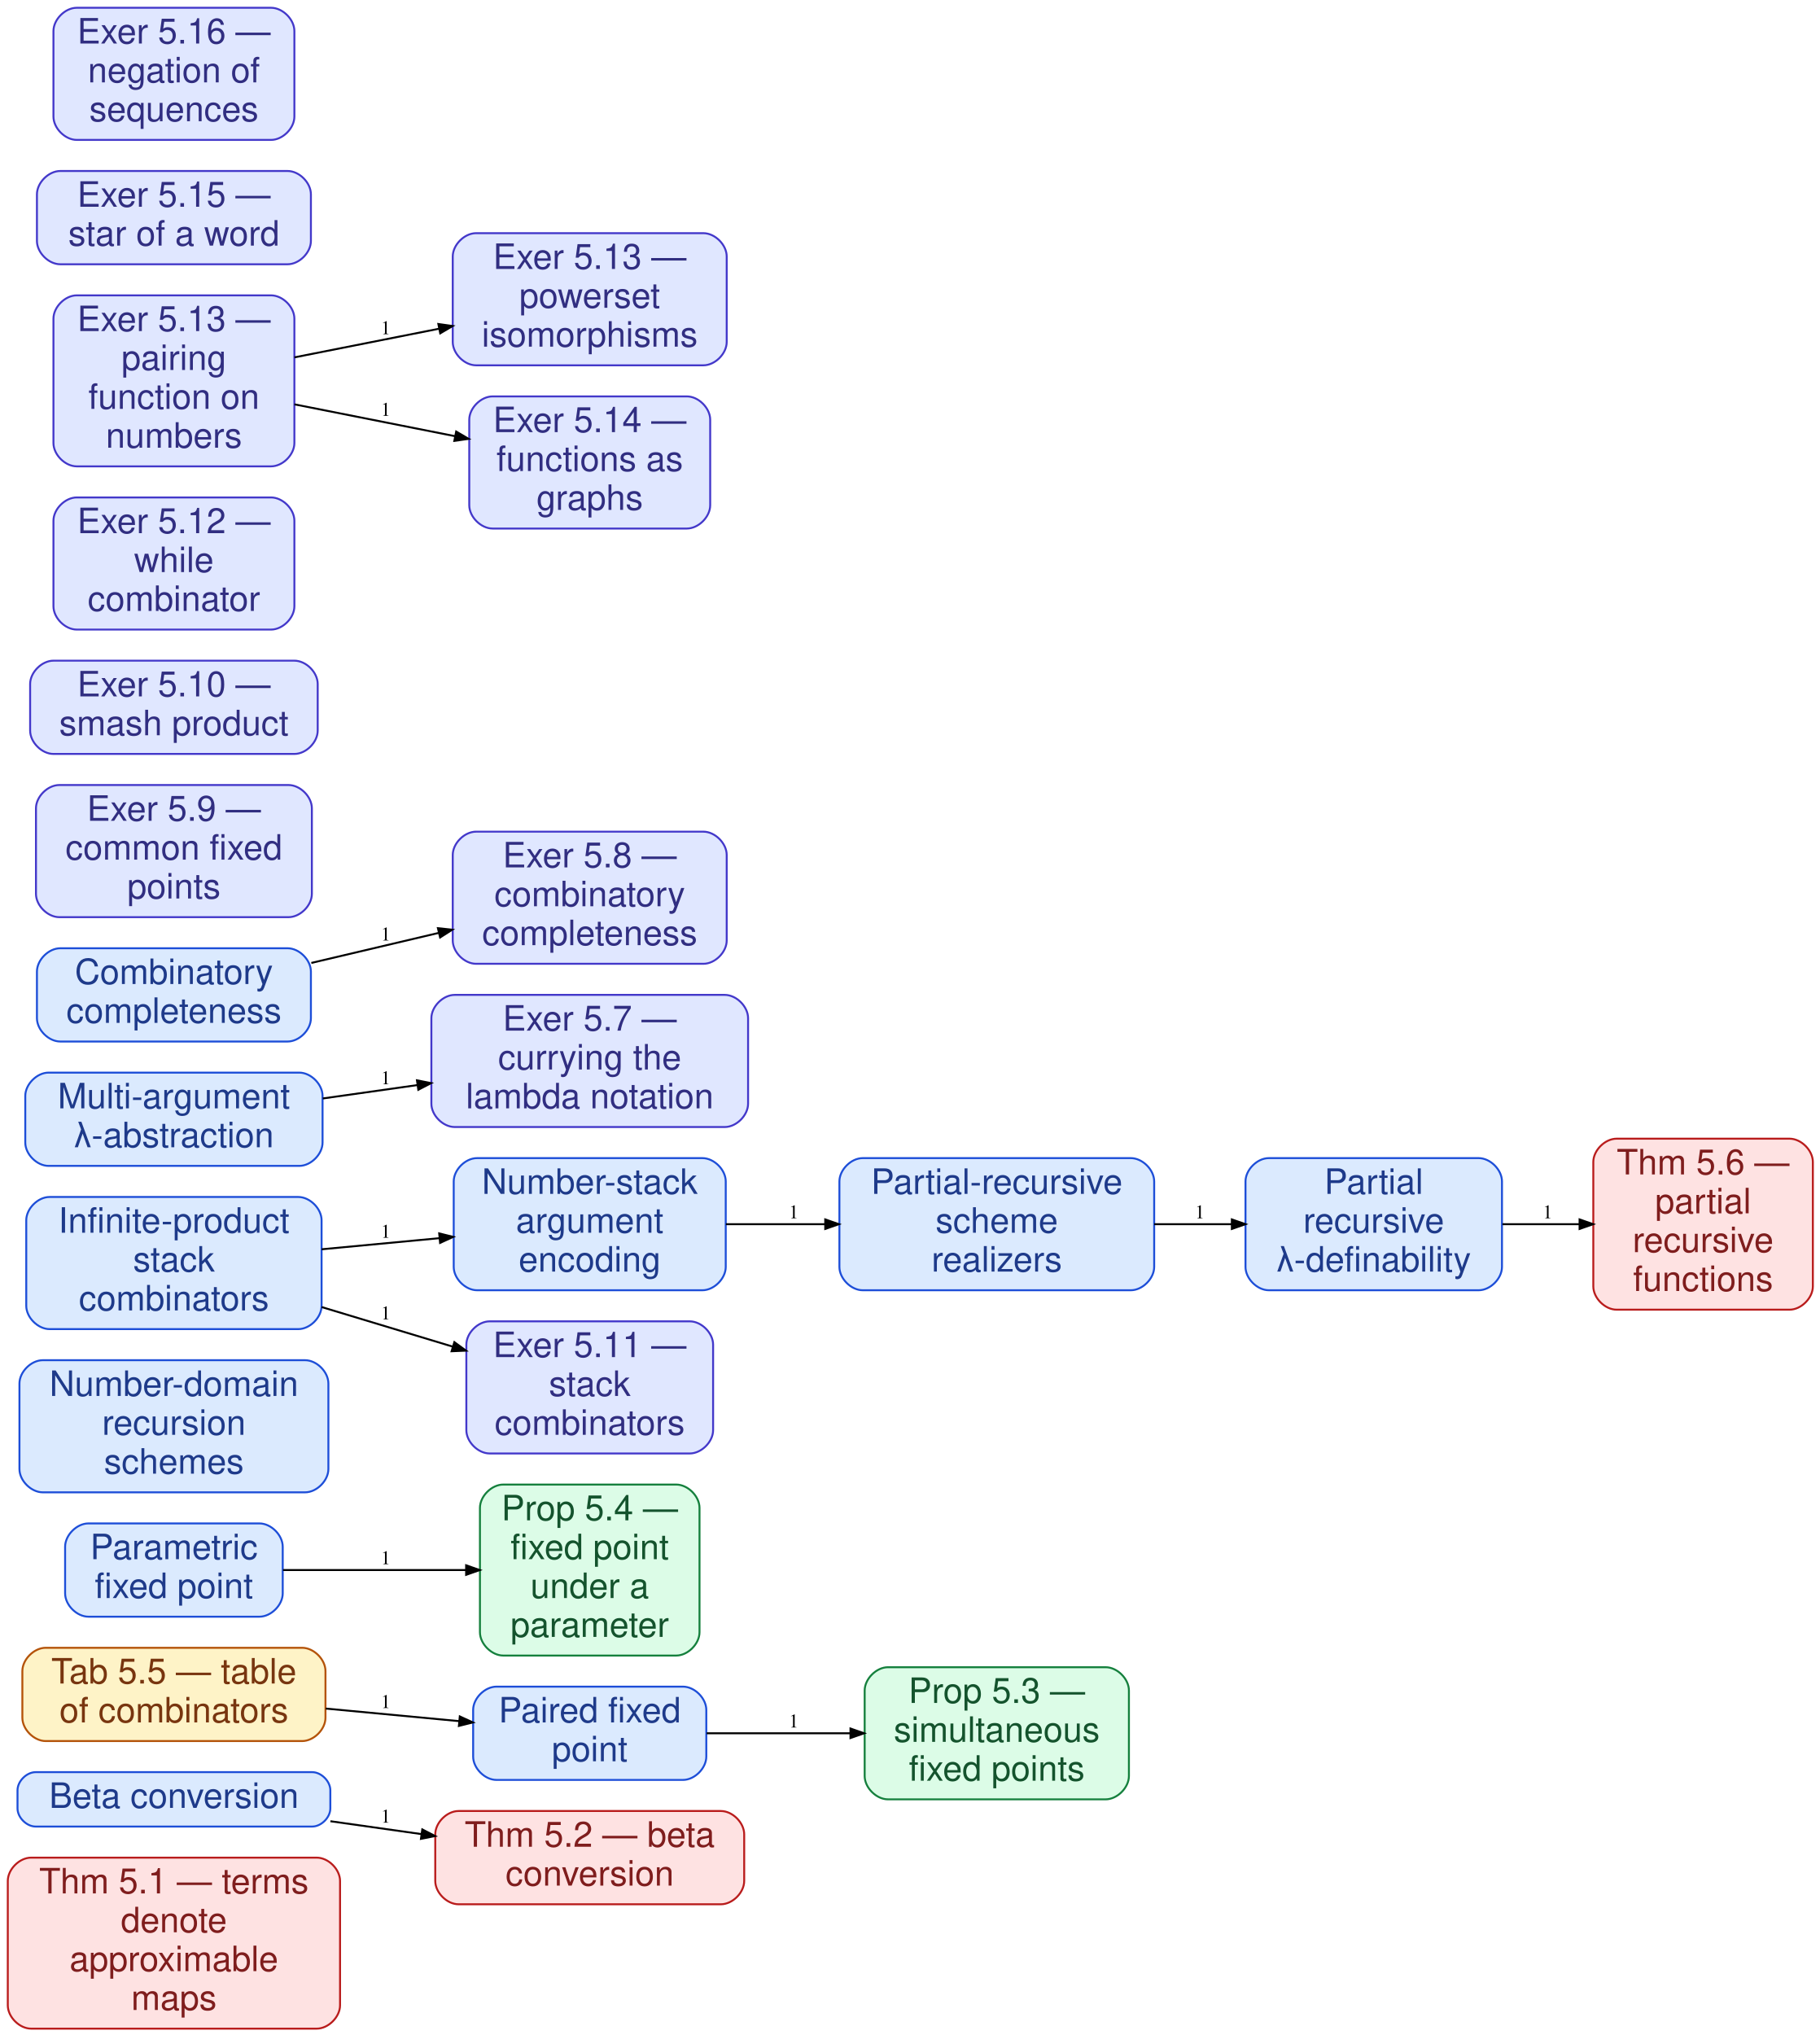
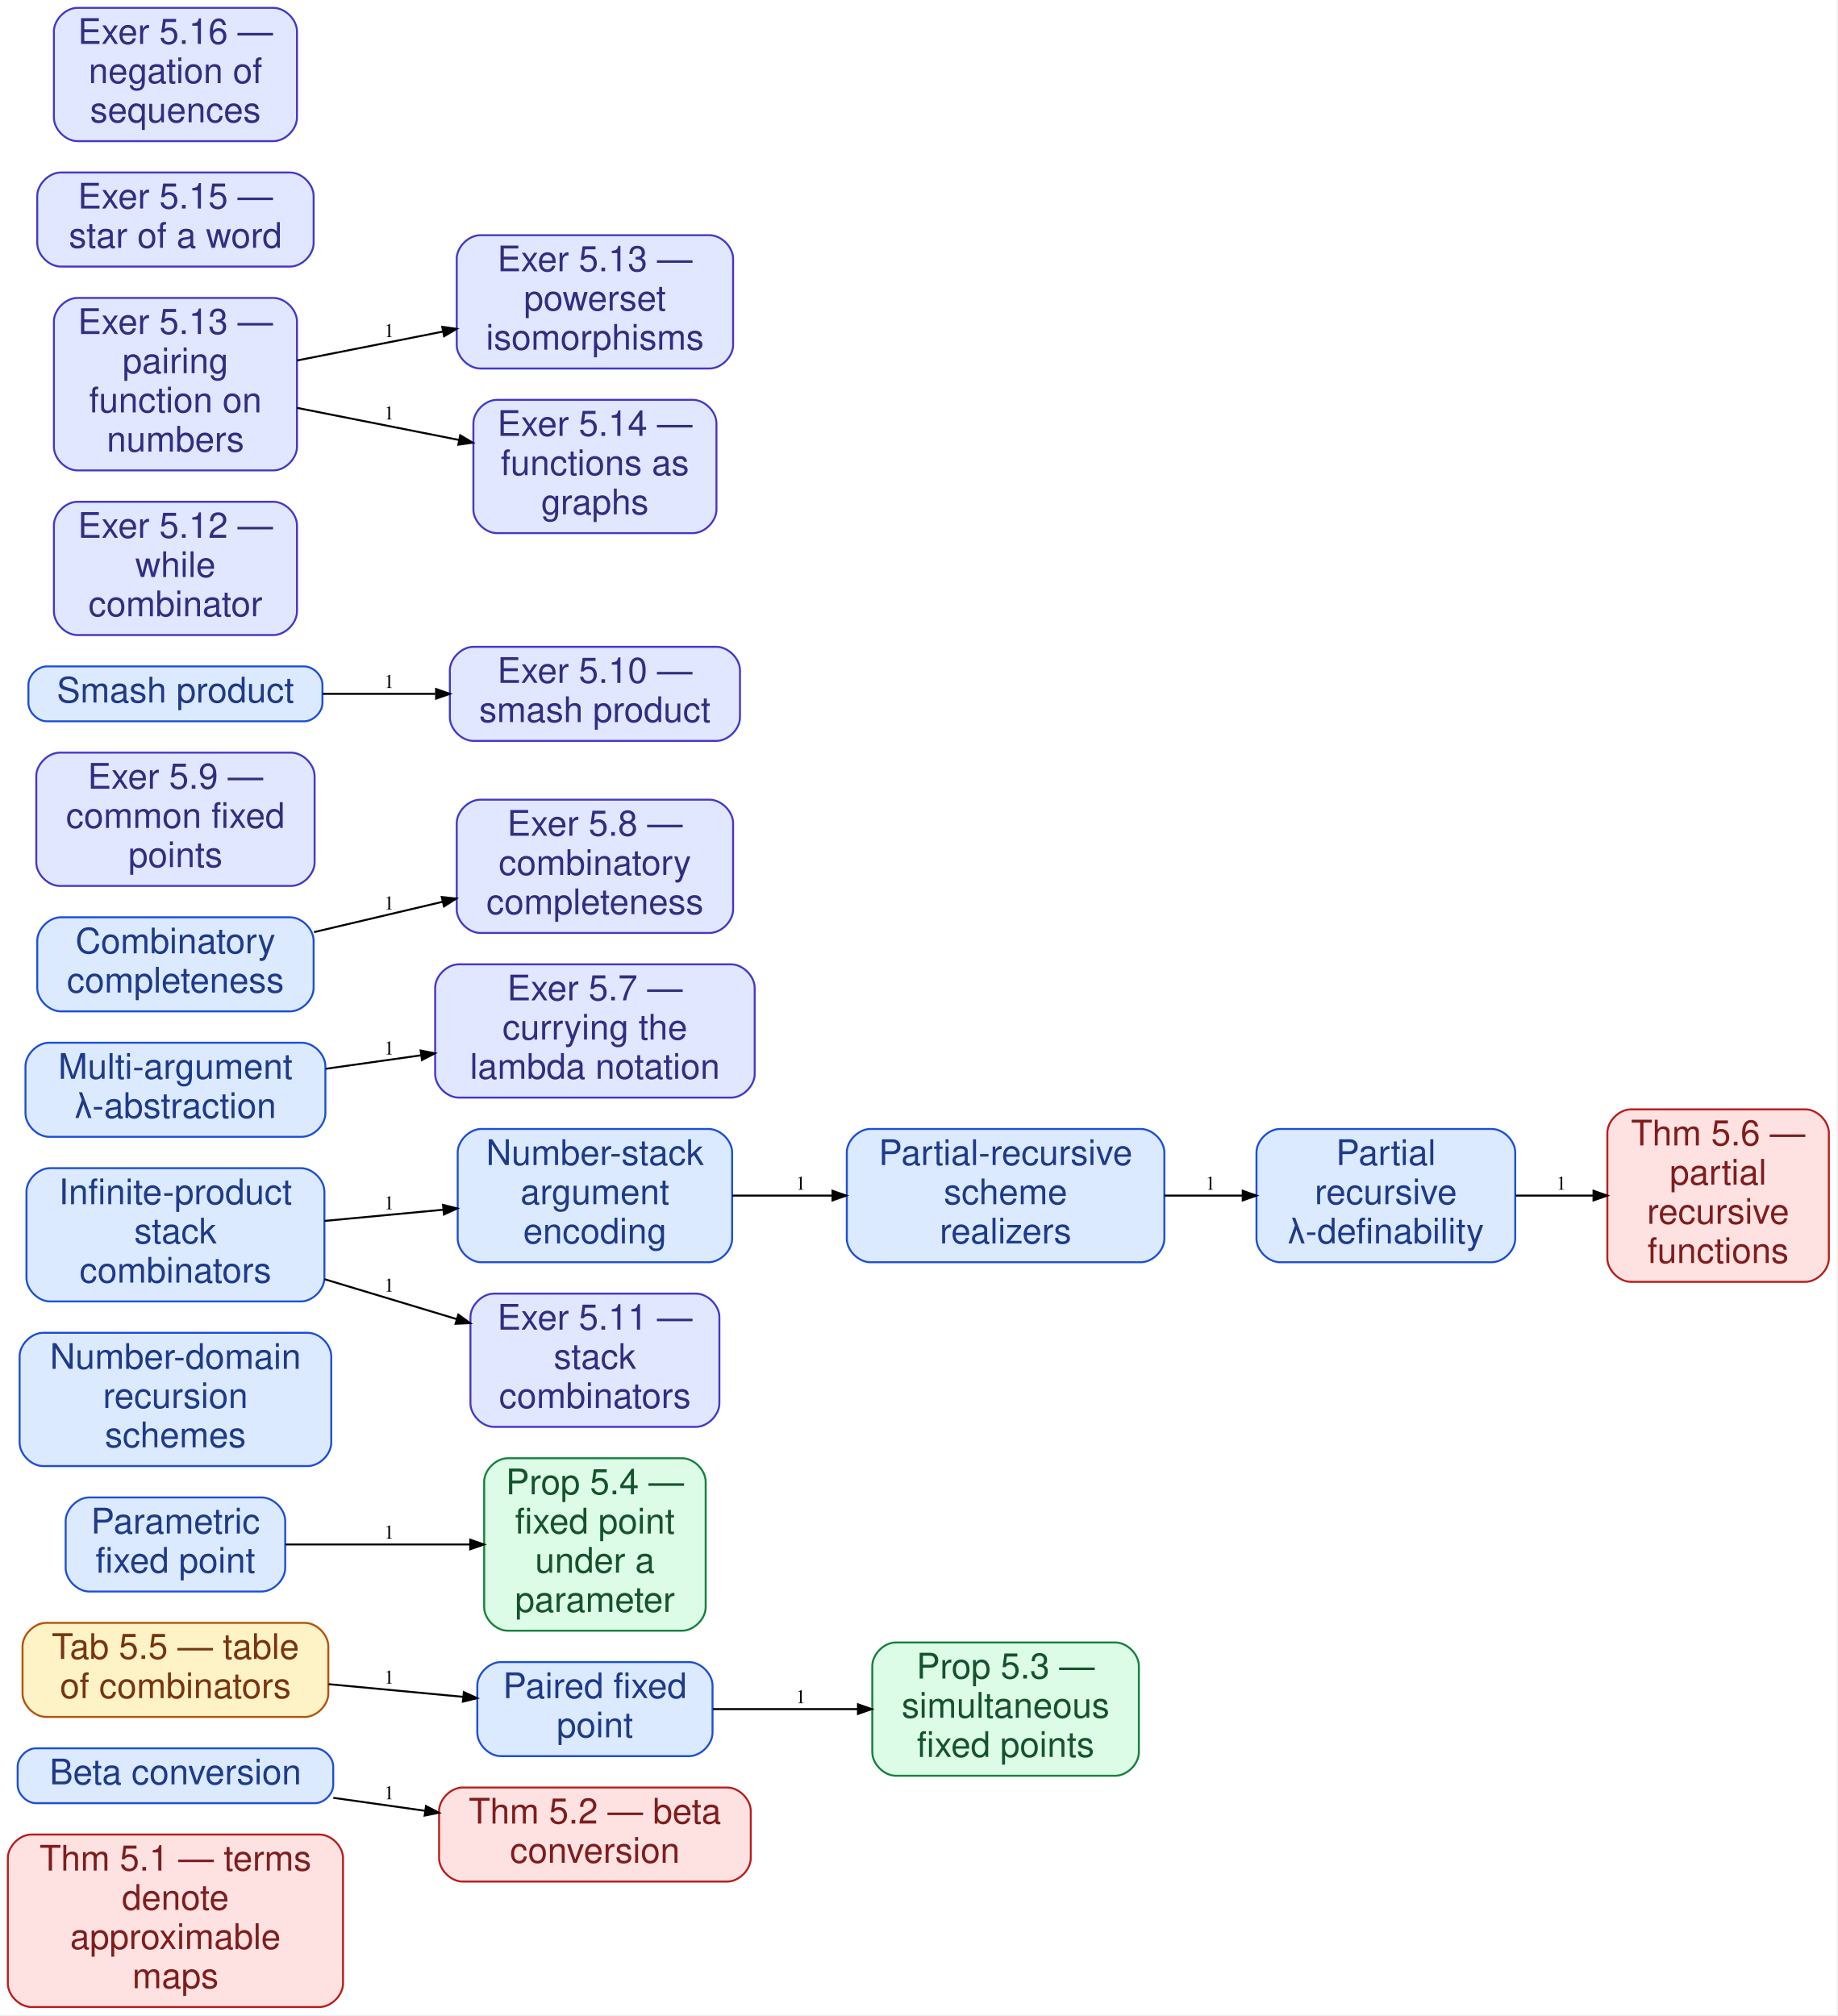
- <svg xmlns="http://www.w3.org/2000/svg" width="515pt" height="576pt" viewBox="0.00 0.00 514.99 576.00">
-   <g id="graph0" class="graph" transform="scale(0.55 0.55) rotate(0) translate(4 1044)">
-     <polygon fill="white" stroke="transparent" points="-4,4 -4,-1044 933,-1044 933,4 -4,4" />
+ <svg xmlns="http://www.w3.org/2000/svg" width="525pt" height="576pt" viewBox="0.00 0.00 525.01 576.00">
+   <g id="graph0" class="graph" transform="scale(0.56 0.56) rotate(0) translate(4 1024)">
+     <polygon fill="white" stroke="transparent" points="-4,4 -4,-1024 933,-1024 933,4 -4,4" />
    <g id="node1" class="node">
      <path fill="#fee2e2" stroke="#b91c1c" d="M159,-88C159,-88 12,-88 12,-88 6,-88 0,-82 0,-76 0,-76 0,-12 0,-12 0,-6 6,0 12,0 12,0 159,0 159,0 165,0 171,-6 171,-12 171,-12 171,-76 171,-76 171,-82 165,-88 159,-88" />
      <text text-anchor="middle" x="85.5" y="-69.6" font-family="Helvetica,sans-Serif" font-size="18.00" fill="#7f1d1d">Thm 5.1 — terms</text>
      <text text-anchor="middle" x="85.5" y="-49.6" font-family="Helvetica,sans-Serif" font-size="18.00" fill="#7f1d1d">denote</text>
      <text text-anchor="middle" x="85.5" y="-29.6" font-family="Helvetica,sans-Serif" font-size="18.00" fill="#7f1d1d">approximable</text>
      <text text-anchor="middle" x="85.5" y="-9.6" font-family="Helvetica,sans-Serif" font-size="18.00" fill="#7f1d1d">maps</text>
    </g>
    <g id="node2" class="node">
      <path fill="#dbeafe" stroke="#1d4ed8" d="M156.67,-132C156.67,-132 14.33,-132 14.33,-132 9.67,-132 5,-127.33 5,-122.67 5,-122.67 5,-113.33 5,-113.33 5,-108.67 9.67,-104 14.33,-104 14.33,-104 156.67,-104 156.67,-104 161.33,-104 166,-108.67 166,-113.33 166,-113.33 166,-122.67 166,-122.67 166,-127.33 161.33,-132 156.67,-132" />
      <text text-anchor="middle" x="85.5" y="-113.6" font-family="Helvetica,sans-Serif" font-size="18.00" fill="#1e3a8a">Beta conversion</text>
    </g>
    <g id="node3" class="node">
      <path fill="#fee2e2" stroke="#b91c1c" d="M367,-112C367,-112 232,-112 232,-112 226,-112 220,-106 220,-100 220,-100 220,-76 220,-76 220,-70 226,-64 232,-64 232,-64 367,-64 367,-64 373,-64 379,-70 379,-76 379,-76 379,-100 379,-100 379,-106 373,-112 367,-112" />
      <text text-anchor="middle" x="299.5" y="-93.6" font-family="Helvetica,sans-Serif" font-size="18.00" fill="#7f1d1d">Thm 5.2 — beta</text>
      <text text-anchor="middle" x="299.5" y="-73.6" font-family="Helvetica,sans-Serif" font-size="18.00" fill="#7f1d1d">conversion</text>
    </g>
    <g id="edge4" class="edge">
      <path fill="none" stroke="black" d="M166.04,-106.74C181.33,-104.58 197.39,-102.31 212.86,-100.12" />
      <polygon fill="black" stroke="black" points="213.33,-102.53 219.92,-99.12 212.64,-97.67 213.33,-102.53" />
      <text text-anchor="middle" x="194.5" y="-106" font-family="Times,serif" font-size="10.00">1</text>
    </g>
    <g id="node4" class="node">
      <path fill="#dbeafe" stroke="#1d4ed8" d="M347.5,-176C347.5,-176 251.5,-176 251.5,-176 245.5,-176 239.5,-170 239.5,-164 239.5,-164 239.5,-140 239.5,-140 239.5,-134 245.5,-128 251.5,-128 251.5,-128 347.5,-128 347.5,-128 353.5,-128 359.5,-134 359.5,-140 359.5,-140 359.5,-164 359.5,-164 359.5,-170 353.5,-176 347.5,-176" />
      <text text-anchor="middle" x="299.5" y="-157.6" font-family="Helvetica,sans-Serif" font-size="18.00" fill="#1e3a8a">Paired fixed</text>
      <text text-anchor="middle" x="299.5" y="-137.6" font-family="Helvetica,sans-Serif" font-size="18.00" fill="#1e3a8a">point</text>
    </g>
    <g id="node5" class="node">
      <path fill="#dcfce7" stroke="#15803d" d="M565,-186C565,-186 453,-186 453,-186 447,-186 441,-180 441,-174 441,-174 441,-130 441,-130 441,-124 447,-118 453,-118 453,-118 565,-118 565,-118 571,-118 577,-124 577,-130 577,-130 577,-174 577,-174 577,-180 571,-186 565,-186" />
      <text text-anchor="middle" x="509" y="-167.6" font-family="Helvetica,sans-Serif" font-size="18.00" fill="#14532d">Prop 5.3 —</text>
      <text text-anchor="middle" x="509" y="-147.6" font-family="Helvetica,sans-Serif" font-size="18.00" fill="#14532d">simultaneous</text>
      <text text-anchor="middle" x="509" y="-127.6" font-family="Helvetica,sans-Serif" font-size="18.00" fill="#14532d">fixed points</text>
    </g>
    <g id="edge13" class="edge">
      <path fill="none" stroke="black" d="M359.68,-152C382.69,-152 409.3,-152 433.58,-152" />
      <polygon fill="black" stroke="black" points="433.7,-154.45 440.7,-152 433.7,-149.55 433.7,-154.45" />
      <text text-anchor="middle" x="404.5" y="-155" font-family="Times,serif" font-size="10.00">1</text>
    </g>
    <g id="node6" class="node">
      <path fill="#dbeafe" stroke="#1d4ed8" d="M129.5,-260C129.5,-260 41.5,-260 41.5,-260 35.5,-260 29.5,-254 29.5,-248 29.5,-248 29.5,-224 29.5,-224 29.5,-218 35.5,-212 41.5,-212 41.5,-212 129.5,-212 129.5,-212 135.5,-212 141.5,-218 141.5,-224 141.5,-224 141.5,-248 141.5,-248 141.5,-254 135.5,-260 129.5,-260" />
      <text text-anchor="middle" x="85.5" y="-241.6" font-family="Helvetica,sans-Serif" font-size="18.00" fill="#1e3a8a">Parametric</text>
      <text text-anchor="middle" x="85.5" y="-221.6" font-family="Helvetica,sans-Serif" font-size="18.00" fill="#1e3a8a">fixed point</text>
    </g>
    <g id="node7" class="node">
      <path fill="#dcfce7" stroke="#15803d" d="M344,-280C344,-280 255,-280 255,-280 249,-280 243,-274 243,-268 243,-268 243,-204 243,-204 243,-198 249,-192 255,-192 255,-192 344,-192 344,-192 350,-192 356,-198 356,-204 356,-204 356,-268 356,-268 356,-274 350,-280 344,-280" />
      <text text-anchor="middle" x="299.5" y="-261.6" font-family="Helvetica,sans-Serif" font-size="18.00" fill="#14532d">Prop 5.4 —</text>
      <text text-anchor="middle" x="299.5" y="-241.6" font-family="Helvetica,sans-Serif" font-size="18.00" fill="#14532d">fixed point</text>
      <text text-anchor="middle" x="299.5" y="-221.6" font-family="Helvetica,sans-Serif" font-size="18.00" fill="#14532d">under a</text>
      <text text-anchor="middle" x="299.5" y="-201.6" font-family="Helvetica,sans-Serif" font-size="18.00" fill="#14532d">parameter</text>
    </g>
    <g id="edge10" class="edge">
      <path fill="none" stroke="black" d="M141.65,-236C170.5,-236 205.93,-236 235.82,-236" />
      <polygon fill="black" stroke="black" points="235.89,-238.45 242.89,-236 235.89,-233.55 235.89,-238.45" />
      <text text-anchor="middle" x="194.5" y="-239" font-family="Times,serif" font-size="10.00">1</text>
    </g>
    <g id="node8" class="node">
      <path fill="#fef3c7" stroke="#b45309" d="M151.5,-196C151.5,-196 19.5,-196 19.5,-196 13.5,-196 7.5,-190 7.5,-184 7.5,-184 7.5,-160 7.5,-160 7.5,-154 13.5,-148 19.5,-148 19.5,-148 151.5,-148 151.5,-148 157.5,-148 163.5,-154 163.5,-160 163.5,-160 163.5,-184 163.5,-184 163.5,-190 157.5,-196 151.5,-196" />
      <text text-anchor="middle" x="85.5" y="-177.6" font-family="Helvetica,sans-Serif" font-size="18.00" fill="#78350f">Tab 5.5 — table</text>
      <text text-anchor="middle" x="85.5" y="-157.6" font-family="Helvetica,sans-Serif" font-size="18.00" fill="#78350f">of combinators</text>
    </g>
    <g id="edge1" class="edge">
      <path fill="none" stroke="black" d="M163.64,-164.72C186.18,-162.6 210.6,-160.29 232.4,-158.24" />
      <polygon fill="black" stroke="black" points="232.63,-160.67 239.37,-157.58 232.17,-155.8 232.63,-160.67" />
      <text text-anchor="middle" x="194.5" y="-165" font-family="Times,serif" font-size="10.00">1</text>
    </g>
    <g id="node9" class="node">
      <path fill="#dbeafe" stroke="#1d4ed8" d="M153,-344C153,-344 18,-344 18,-344 12,-344 6,-338 6,-332 6,-332 6,-288 6,-288 6,-282 12,-276 18,-276 18,-276 153,-276 153,-276 159,-276 165,-282 165,-288 165,-288 165,-332 165,-332 165,-338 159,-344 153,-344" />
      <text text-anchor="middle" x="85.5" y="-325.6" font-family="Helvetica,sans-Serif" font-size="18.00" fill="#1e3a8a">Number-domain</text>
      <text text-anchor="middle" x="85.5" y="-305.6" font-family="Helvetica,sans-Serif" font-size="18.00" fill="#1e3a8a">recursion</text>
      <text text-anchor="middle" x="85.5" y="-285.6" font-family="Helvetica,sans-Serif" font-size="18.00" fill="#1e3a8a">schemes</text>
    </g>
    <g id="node10" class="node">
      <path fill="#dbeafe" stroke="#1d4ed8" d="M149.5,-428C149.5,-428 21.5,-428 21.5,-428 15.5,-428 9.5,-422 9.5,-416 9.5,-416 9.5,-372 9.5,-372 9.5,-366 15.5,-360 21.5,-360 21.5,-360 149.5,-360 149.5,-360 155.5,-360 161.5,-366 161.5,-372 161.5,-372 161.5,-416 161.5,-416 161.5,-422 155.5,-428 149.5,-428" />
      <text text-anchor="middle" x="85.5" y="-409.6" font-family="Helvetica,sans-Serif" font-size="18.00" fill="#1e3a8a">Infinite-product</text>
      <text text-anchor="middle" x="85.5" y="-389.6" font-family="Helvetica,sans-Serif" font-size="18.00" fill="#1e3a8a">stack</text>
      <text text-anchor="middle" x="85.5" y="-369.6" font-family="Helvetica,sans-Serif" font-size="18.00" fill="#1e3a8a">combinators</text>
    </g>
    <g id="node11" class="node">
      <path fill="#dbeafe" stroke="#1d4ed8" d="M357.5,-448C357.5,-448 241.5,-448 241.5,-448 235.5,-448 229.5,-442 229.5,-436 229.5,-436 229.5,-392 229.5,-392 229.5,-386 235.5,-380 241.5,-380 241.5,-380 357.5,-380 357.5,-380 363.5,-380 369.5,-386 369.5,-392 369.5,-392 369.5,-436 369.5,-436 369.5,-442 363.5,-448 357.5,-448" />
      <text text-anchor="middle" x="299.5" y="-429.6" font-family="Helvetica,sans-Serif" font-size="18.00" fill="#1e3a8a">Number-stack</text>
      <text text-anchor="middle" x="299.5" y="-409.6" font-family="Helvetica,sans-Serif" font-size="18.00" fill="#1e3a8a">argument</text>
      <text text-anchor="middle" x="299.5" y="-389.6" font-family="Helvetica,sans-Serif" font-size="18.00" fill="#1e3a8a">encoding</text>
    </g>
    <g id="edge7" class="edge">
      <path fill="none" stroke="black" d="M161.54,-401.08C181.17,-402.93 202.35,-404.93 222.04,-406.79" />
      <polygon fill="black" stroke="black" points="222.03,-409.25 229.23,-407.46 222.49,-404.37 222.03,-409.25" />
      <text text-anchor="middle" x="194.5" y="-407" font-family="Times,serif" font-size="10.00">1</text>
    </g>
-     <g id="node21" class="node">
+     <g id="node22" class="node">
      <path fill="#e0e7ff" stroke="#4338ca" d="M351,-364C351,-364 248,-364 248,-364 242,-364 236,-358 236,-352 236,-352 236,-308 236,-308 236,-302 242,-296 248,-296 248,-296 351,-296 351,-296 357,-296 363,-302 363,-308 363,-308 363,-352 363,-352 363,-358 357,-364 351,-364" />
      <text text-anchor="middle" x="299.5" y="-345.6" font-family="Helvetica,sans-Serif" font-size="18.00" fill="#312e81">Exer 5.11 —</text>
      <text text-anchor="middle" x="299.5" y="-325.6" font-family="Helvetica,sans-Serif" font-size="18.00" fill="#312e81">stack</text>
      <text text-anchor="middle" x="299.5" y="-305.6" font-family="Helvetica,sans-Serif" font-size="18.00" fill="#312e81">combinators</text>
    </g>
    <g id="edge6" class="edge">
      <path fill="none" stroke="black" d="M161.54,-371.35C183.47,-364.73 207.33,-357.52 228.9,-351.01" />
      <polygon fill="black" stroke="black" points="229.83,-353.29 235.82,-348.92 228.41,-348.6 229.83,-353.29" />
      <text text-anchor="middle" x="194.5" y="-365" font-family="Times,serif" font-size="10.00">1</text>
    </g>
    <g id="node12" class="node">
      <path fill="#dbeafe" stroke="#1d4ed8" d="M578,-448C578,-448 440,-448 440,-448 434,-448 428,-442 428,-436 428,-436 428,-392 428,-392 428,-386 434,-380 440,-380 440,-380 578,-380 578,-380 584,-380 590,-386 590,-392 590,-392 590,-436 590,-436 590,-442 584,-448 578,-448" />
      <text text-anchor="middle" x="509" y="-429.6" font-family="Helvetica,sans-Serif" font-size="18.00" fill="#1e3a8a">Partial-recursive</text>
      <text text-anchor="middle" x="509" y="-409.6" font-family="Helvetica,sans-Serif" font-size="18.00" fill="#1e3a8a">scheme</text>
      <text text-anchor="middle" x="509" y="-389.6" font-family="Helvetica,sans-Serif" font-size="18.00" fill="#1e3a8a">realizers</text>
    </g>
    <g id="edge8" class="edge">
      <path fill="none" stroke="black" d="M369.59,-414C385.89,-414 403.48,-414 420.47,-414" />
      <polygon fill="black" stroke="black" points="420.71,-416.45 427.71,-414 420.71,-411.55 420.71,-416.45" />
      <text text-anchor="middle" x="404.5" y="-417" font-family="Times,serif" font-size="10.00">1</text>
    </g>
    <g id="node13" class="node">
      <path fill="#dbeafe" stroke="#1d4ed8" d="M757,-448C757,-448 649,-448 649,-448 643,-448 637,-442 637,-436 637,-436 637,-392 637,-392 637,-386 643,-380 649,-380 649,-380 757,-380 757,-380 763,-380 769,-386 769,-392 769,-392 769,-436 769,-436 769,-442 763,-448 757,-448" />
      <text text-anchor="middle" x="703" y="-429.6" font-family="Helvetica,sans-Serif" font-size="18.00" fill="#1e3a8a">Partial</text>
      <text text-anchor="middle" x="703" y="-409.6" font-family="Helvetica,sans-Serif" font-size="18.00" fill="#1e3a8a">recursive</text>
      <text text-anchor="middle" x="703" y="-389.6" font-family="Helvetica,sans-Serif" font-size="18.00" fill="#1e3a8a">λ-definability</text>
    </g>
    <g id="edge12" class="edge">
      <path fill="none" stroke="black" d="M590.03,-414C603.23,-414 616.84,-414 629.83,-414" />
      <polygon fill="black" stroke="black" points="629.98,-416.45 636.98,-414 629.98,-411.55 629.98,-416.45" />
      <text text-anchor="middle" x="613.5" y="-417" font-family="Times,serif" font-size="10.00">1</text>
    </g>
    <g id="node14" class="node">
      <path fill="#fee2e2" stroke="#b91c1c" d="M917,-458C917,-458 828,-458 828,-458 822,-458 816,-452 816,-446 816,-446 816,-382 816,-382 816,-376 822,-370 828,-370 828,-370 917,-370 917,-370 923,-370 929,-376 929,-382 929,-382 929,-446 929,-446 929,-452 923,-458 917,-458" />
      <text text-anchor="middle" x="872.5" y="-439.6" font-family="Helvetica,sans-Serif" font-size="18.00" fill="#7f1d1d">Thm 5.6 —</text>
      <text text-anchor="middle" x="872.5" y="-419.6" font-family="Helvetica,sans-Serif" font-size="18.00" fill="#7f1d1d">partial</text>
      <text text-anchor="middle" x="872.5" y="-399.6" font-family="Helvetica,sans-Serif" font-size="18.00" fill="#7f1d1d">recursive</text>
      <text text-anchor="middle" x="872.5" y="-379.6" font-family="Helvetica,sans-Serif" font-size="18.00" fill="#7f1d1d">functions</text>
    </g>
    <g id="edge11" class="edge">
      <path fill="none" stroke="black" d="M769.24,-414C782.26,-414 795.91,-414 808.84,-414" />
      <polygon fill="black" stroke="black" points="808.94,-416.45 815.94,-414 808.94,-411.55 808.94,-416.45" />
      <text text-anchor="middle" x="792.5" y="-417" font-family="Times,serif" font-size="10.00">1</text>
    </g>
    <g id="node15" class="node">
      <path fill="#dbeafe" stroke="#1d4ed8" d="M150,-492C150,-492 21,-492 21,-492 15,-492 9,-486 9,-480 9,-480 9,-456 9,-456 9,-450 15,-444 21,-444 21,-444 150,-444 150,-444 156,-444 162,-450 162,-456 162,-456 162,-480 162,-480 162,-486 156,-492 150,-492" />
      <text text-anchor="middle" x="85.5" y="-473.6" font-family="Helvetica,sans-Serif" font-size="18.00" fill="#1e3a8a">Multi-argument</text>
      <text text-anchor="middle" x="85.5" y="-453.6" font-family="Helvetica,sans-Serif" font-size="18.00" fill="#1e3a8a">λ-abstraction</text>
    </g>
    <g id="node16" class="node">
      <path fill="#e0e7ff" stroke="#4338ca" d="M369,-532C369,-532 230,-532 230,-532 224,-532 218,-526 218,-520 218,-520 218,-476 218,-476 218,-470 224,-464 230,-464 230,-464 369,-464 369,-464 375,-464 381,-470 381,-476 381,-476 381,-520 381,-520 381,-526 375,-532 369,-532" />
      <text text-anchor="middle" x="299.5" y="-513.6" font-family="Helvetica,sans-Serif" font-size="18.00" fill="#312e81">Exer 5.7 —</text>
      <text text-anchor="middle" x="299.5" y="-493.6" font-family="Helvetica,sans-Serif" font-size="18.00" fill="#312e81">currying the</text>
      <text text-anchor="middle" x="299.5" y="-473.6" font-family="Helvetica,sans-Serif" font-size="18.00" fill="#312e81">lambda notation</text>
    </g>
    <g id="edge9" class="edge">
      <path fill="none" stroke="black" d="M162.14,-478.7C177.81,-480.92 194.45,-483.28 210.53,-485.55" />
      <polygon fill="black" stroke="black" points="210.59,-488.03 217.87,-486.59 211.28,-483.18 210.59,-488.03" />
      <text text-anchor="middle" x="194.5" y="-486" font-family="Times,serif" font-size="10.00">1</text>
    </g>
    <g id="node17" class="node">
      <path fill="#dbeafe" stroke="#1d4ed8" d="M144,-556C144,-556 27,-556 27,-556 21,-556 15,-550 15,-544 15,-544 15,-520 15,-520 15,-514 21,-508 27,-508 27,-508 144,-508 144,-508 150,-508 156,-514 156,-520 156,-520 156,-544 156,-544 156,-550 150,-556 144,-556" />
      <text text-anchor="middle" x="85.5" y="-537.6" font-family="Helvetica,sans-Serif" font-size="18.00" fill="#1e3a8a">Combinatory</text>
      <text text-anchor="middle" x="85.5" y="-517.6" font-family="Helvetica,sans-Serif" font-size="18.00" fill="#1e3a8a">completeness</text>
    </g>
    <g id="node18" class="node">
      <path fill="#e0e7ff" stroke="#4338ca" d="M358,-616C358,-616 241,-616 241,-616 235,-616 229,-610 229,-604 229,-604 229,-560 229,-560 229,-554 235,-548 241,-548 241,-548 358,-548 358,-548 364,-548 370,-554 370,-560 370,-560 370,-604 370,-604 370,-610 364,-616 358,-616" />
      <text text-anchor="middle" x="299.5" y="-597.6" font-family="Helvetica,sans-Serif" font-size="18.00" fill="#312e81">Exer 5.8 —</text>
      <text text-anchor="middle" x="299.5" y="-577.6" font-family="Helvetica,sans-Serif" font-size="18.00" fill="#312e81">combinatory</text>
      <text text-anchor="middle" x="299.5" y="-557.6" font-family="Helvetica,sans-Serif" font-size="18.00" fill="#312e81">completeness</text>
    </g>
    <g id="edge5" class="edge">
      <path fill="none" stroke="black" d="M156.21,-548.44C177.23,-553.4 200.41,-558.87 221.85,-563.92" />
      <polygon fill="black" stroke="black" points="221.37,-566.33 228.75,-565.55 222.5,-561.56 221.37,-566.33" />
      <text text-anchor="middle" x="194.5" y="-560" font-family="Times,serif" font-size="10.00">1</text>
    </g>
    <g id="node19" class="node">
      <path fill="#e0e7ff" stroke="#4338ca" d="M144.5,-640C144.5,-640 26.5,-640 26.5,-640 20.5,-640 14.5,-634 14.5,-628 14.5,-628 14.5,-584 14.5,-584 14.5,-578 20.5,-572 26.5,-572 26.5,-572 144.5,-572 144.5,-572 150.5,-572 156.5,-578 156.5,-584 156.5,-584 156.5,-628 156.5,-628 156.5,-634 150.5,-640 144.5,-640" />
      <text text-anchor="middle" x="85.5" y="-621.6" font-family="Helvetica,sans-Serif" font-size="18.00" fill="#312e81">Exer 5.9 —</text>
      <text text-anchor="middle" x="85.5" y="-601.6" font-family="Helvetica,sans-Serif" font-size="18.00" fill="#312e81">common fixed</text>
      <text text-anchor="middle" x="85.5" y="-581.6" font-family="Helvetica,sans-Serif" font-size="18.00" fill="#312e81">points</text>
    </g>
    <g id="node20" class="node">
-       <path fill="#e0e7ff" stroke="#4338ca" d="M147.5,-704C147.5,-704 23.5,-704 23.5,-704 17.5,-704 11.5,-698 11.5,-692 11.5,-692 11.5,-668 11.5,-668 11.5,-662 17.5,-656 23.5,-656 23.5,-656 147.5,-656 147.5,-656 153.5,-656 159.5,-662 159.5,-668 159.5,-668 159.5,-692 159.5,-692 159.5,-698 153.5,-704 147.5,-704" />
-       <text text-anchor="middle" x="85.5" y="-685.6" font-family="Helvetica,sans-Serif" font-size="18.00" fill="#312e81">Exer 5.10 —</text>
-       <text text-anchor="middle" x="85.5" y="-665.6" font-family="Helvetica,sans-Serif" font-size="18.00" fill="#312e81">smash product</text>
-     </g>
-     <g id="node22" class="node">
-       <path fill="#e0e7ff" stroke="#4338ca" d="M135.5,-788C135.5,-788 35.5,-788 35.5,-788 29.5,-788 23.5,-782 23.5,-776 23.5,-776 23.5,-732 23.5,-732 23.5,-726 29.5,-720 35.5,-720 35.5,-720 135.5,-720 135.5,-720 141.5,-720 147.5,-726 147.5,-732 147.5,-732 147.5,-776 147.5,-776 147.5,-782 141.5,-788 135.5,-788" />
-       <text text-anchor="middle" x="85.5" y="-769.6" font-family="Helvetica,sans-Serif" font-size="18.00" fill="#312e81">Exer 5.12 —</text>
-       <text text-anchor="middle" x="85.5" y="-749.6" font-family="Helvetica,sans-Serif" font-size="18.00" fill="#312e81">while</text>
-       <text text-anchor="middle" x="85.5" y="-729.6" font-family="Helvetica,sans-Serif" font-size="18.00" fill="#312e81">combinator</text>
+       <path fill="#dbeafe" stroke="#1d4ed8" d="M151.17,-684C151.17,-684 19.83,-684 19.83,-684 15.17,-684 10.5,-679.33 10.5,-674.67 10.5,-674.67 10.5,-665.33 10.5,-665.33 10.5,-660.67 15.17,-656 19.83,-656 19.83,-656 151.17,-656 151.17,-656 155.83,-656 160.5,-660.67 160.5,-665.33 160.5,-665.33 160.5,-674.67 160.5,-674.67 160.5,-679.33 155.83,-684 151.17,-684" />
+       <text text-anchor="middle" x="85.5" y="-665.6" font-family="Helvetica,sans-Serif" font-size="18.00" fill="#1e3a8a">Smash product</text>
+     </g>
+     <g id="node21" class="node">
+       <path fill="#e0e7ff" stroke="#4338ca" d="M361.5,-694C361.5,-694 237.5,-694 237.5,-694 231.5,-694 225.5,-688 225.5,-682 225.5,-682 225.5,-658 225.5,-658 225.5,-652 231.5,-646 237.5,-646 237.5,-646 361.5,-646 361.5,-646 367.5,-646 373.5,-652 373.5,-658 373.5,-658 373.5,-682 373.5,-682 373.5,-688 367.5,-694 361.5,-694" />
+       <text text-anchor="middle" x="299.5" y="-675.6" font-family="Helvetica,sans-Serif" font-size="18.00" fill="#312e81">Exer 5.10 —</text>
+       <text text-anchor="middle" x="299.5" y="-655.6" font-family="Helvetica,sans-Serif" font-size="18.00" fill="#312e81">smash product</text>
+     </g>
+     <g id="edge14" class="edge">
+       <path fill="none" stroke="black" d="M160.65,-670C179.2,-670 199.19,-670 218.03,-670" />
+       <polygon fill="black" stroke="black" points="218.47,-672.45 225.47,-670 218.47,-667.55 218.47,-672.45" />
+       <text text-anchor="middle" x="194.5" y="-673" font-family="Times,serif" font-size="10.00">1</text>
    </g>
    <g id="node23" class="node">
-       <path fill="#e0e7ff" stroke="#4338ca" d="M135.5,-892C135.5,-892 35.5,-892 35.5,-892 29.5,-892 23.5,-886 23.5,-880 23.5,-880 23.5,-816 23.5,-816 23.5,-810 29.5,-804 35.5,-804 35.5,-804 135.5,-804 135.5,-804 141.5,-804 147.5,-810 147.5,-816 147.5,-816 147.5,-880 147.5,-880 147.5,-886 141.5,-892 135.5,-892" />
-       <text text-anchor="middle" x="85.5" y="-873.6" font-family="Helvetica,sans-Serif" font-size="18.00" fill="#312e81">Exer 5.13 —</text>
-       <text text-anchor="middle" x="85.5" y="-853.6" font-family="Helvetica,sans-Serif" font-size="18.00" fill="#312e81">pairing</text>
-       <text text-anchor="middle" x="85.5" y="-833.6" font-family="Helvetica,sans-Serif" font-size="18.00" fill="#312e81">function on</text>
-       <text text-anchor="middle" x="85.5" y="-813.6" font-family="Helvetica,sans-Serif" font-size="18.00" fill="#312e81">numbers</text>
+       <path fill="#e0e7ff" stroke="#4338ca" d="M135.5,-768C135.5,-768 35.5,-768 35.5,-768 29.5,-768 23.5,-762 23.5,-756 23.5,-756 23.5,-712 23.5,-712 23.5,-706 29.5,-700 35.5,-700 35.5,-700 135.5,-700 135.5,-700 141.5,-700 147.5,-706 147.5,-712 147.5,-712 147.5,-756 147.5,-756 147.5,-762 141.5,-768 135.5,-768" />
+       <text text-anchor="middle" x="85.5" y="-749.6" font-family="Helvetica,sans-Serif" font-size="18.00" fill="#312e81">Exer 5.12 —</text>
+       <text text-anchor="middle" x="85.5" y="-729.6" font-family="Helvetica,sans-Serif" font-size="18.00" fill="#312e81">while</text>
+       <text text-anchor="middle" x="85.5" y="-709.6" font-family="Helvetica,sans-Serif" font-size="18.00" fill="#312e81">combinator</text>
    </g>
    <g id="node24" class="node">
-       <path fill="#e0e7ff" stroke="#4338ca" d="M358,-924C358,-924 241,-924 241,-924 235,-924 229,-918 229,-912 229,-912 229,-868 229,-868 229,-862 235,-856 241,-856 241,-856 358,-856 358,-856 364,-856 370,-862 370,-868 370,-868 370,-912 370,-912 370,-918 364,-924 358,-924" />
-       <text text-anchor="middle" x="299.5" y="-905.6" font-family="Helvetica,sans-Serif" font-size="18.00" fill="#312e81">Exer 5.13 —</text>
-       <text text-anchor="middle" x="299.5" y="-885.6" font-family="Helvetica,sans-Serif" font-size="18.00" fill="#312e81">powerset</text>
-       <text text-anchor="middle" x="299.5" y="-865.6" font-family="Helvetica,sans-Serif" font-size="18.00" fill="#312e81">isomorphisms</text>
+       <path fill="#e0e7ff" stroke="#4338ca" d="M135.5,-872C135.5,-872 35.5,-872 35.5,-872 29.5,-872 23.5,-866 23.5,-860 23.5,-860 23.5,-796 23.5,-796 23.5,-790 29.5,-784 35.5,-784 35.5,-784 135.5,-784 135.5,-784 141.5,-784 147.5,-790 147.5,-796 147.5,-796 147.5,-860 147.5,-860 147.5,-866 141.5,-872 135.5,-872" />
+       <text text-anchor="middle" x="85.5" y="-853.6" font-family="Helvetica,sans-Serif" font-size="18.00" fill="#312e81">Exer 5.13 —</text>
+       <text text-anchor="middle" x="85.5" y="-833.6" font-family="Helvetica,sans-Serif" font-size="18.00" fill="#312e81">pairing</text>
+       <text text-anchor="middle" x="85.5" y="-813.6" font-family="Helvetica,sans-Serif" font-size="18.00" fill="#312e81">function on</text>
+       <text text-anchor="middle" x="85.5" y="-793.6" font-family="Helvetica,sans-Serif" font-size="18.00" fill="#312e81">numbers</text>
+     </g>
+     <g id="node25" class="node">
+       <path fill="#e0e7ff" stroke="#4338ca" d="M358,-904C358,-904 241,-904 241,-904 235,-904 229,-898 229,-892 229,-892 229,-848 229,-848 229,-842 235,-836 241,-836 241,-836 358,-836 358,-836 364,-836 370,-842 370,-848 370,-848 370,-892 370,-892 370,-898 364,-904 358,-904" />
+       <text text-anchor="middle" x="299.5" y="-885.6" font-family="Helvetica,sans-Serif" font-size="18.00" fill="#312e81">Exer 5.13 —</text>
+       <text text-anchor="middle" x="299.5" y="-865.6" font-family="Helvetica,sans-Serif" font-size="18.00" fill="#312e81">powerset</text>
+       <text text-anchor="middle" x="299.5" y="-845.6" font-family="Helvetica,sans-Serif" font-size="18.00" fill="#312e81">isomorphisms</text>
    </g>
    <g id="edge2" class="edge">
-       <path fill="none" stroke="black" d="M147.53,-860.09C170.69,-864.68 197.36,-869.96 221.78,-874.8" />
-       <polygon fill="black" stroke="black" points="221.6,-877.26 228.95,-876.22 222.56,-872.46 221.6,-877.26" />
-       <text text-anchor="middle" x="194.5" y="-872" font-family="Times,serif" font-size="10.00">1</text>
-     </g>
-     <g id="node25" class="node">
-       <path fill="#e0e7ff" stroke="#4338ca" d="M349.5,-840C349.5,-840 249.5,-840 249.5,-840 243.5,-840 237.5,-834 237.5,-828 237.5,-828 237.5,-784 237.5,-784 237.5,-778 243.5,-772 249.5,-772 249.5,-772 349.5,-772 349.5,-772 355.5,-772 361.5,-778 361.5,-784 361.5,-784 361.5,-828 361.5,-828 361.5,-834 355.5,-840 349.5,-840" />
-       <text text-anchor="middle" x="299.5" y="-821.6" font-family="Helvetica,sans-Serif" font-size="18.00" fill="#312e81">Exer 5.14 —</text>
-       <text text-anchor="middle" x="299.5" y="-801.6" font-family="Helvetica,sans-Serif" font-size="18.00" fill="#312e81">functions as</text>
-       <text text-anchor="middle" x="299.5" y="-781.6" font-family="Helvetica,sans-Serif" font-size="18.00" fill="#312e81">graphs</text>
+       <path fill="none" stroke="black" d="M147.53,-840.09C170.69,-844.68 197.36,-849.96 221.78,-854.8" />
+       <polygon fill="black" stroke="black" points="221.6,-857.26 228.95,-856.22 222.56,-852.46 221.6,-857.26" />
+       <text text-anchor="middle" x="194.5" y="-852" font-family="Times,serif" font-size="10.00">1</text>
+     </g>
+     <g id="node26" class="node">
+       <path fill="#e0e7ff" stroke="#4338ca" d="M349.5,-820C349.5,-820 249.5,-820 249.5,-820 243.5,-820 237.5,-814 237.5,-808 237.5,-808 237.5,-764 237.5,-764 237.5,-758 243.5,-752 249.5,-752 249.5,-752 349.5,-752 349.5,-752 355.5,-752 361.5,-758 361.5,-764 361.5,-764 361.5,-808 361.5,-808 361.5,-814 355.5,-820 349.5,-820" />
+       <text text-anchor="middle" x="299.5" y="-801.6" font-family="Helvetica,sans-Serif" font-size="18.00" fill="#312e81">Exer 5.14 —</text>
+       <text text-anchor="middle" x="299.5" y="-781.6" font-family="Helvetica,sans-Serif" font-size="18.00" fill="#312e81">functions as</text>
+       <text text-anchor="middle" x="299.5" y="-761.6" font-family="Helvetica,sans-Serif" font-size="18.00" fill="#312e81">graphs</text>
    </g>
    <g id="edge3" class="edge">
-       <path fill="none" stroke="black" d="M147.53,-835.91C173.36,-830.79 203.56,-824.81 230.13,-819.54" />
-       <polygon fill="black" stroke="black" points="230.77,-821.92 237.16,-818.15 229.82,-817.11 230.77,-821.92" />
-       <text text-anchor="middle" x="194.5" y="-830" font-family="Times,serif" font-size="10.00">1</text>
-     </g>
-     <g id="node26" class="node">
-       <path fill="#e0e7ff" stroke="#4338ca" d="M144,-956C144,-956 27,-956 27,-956 21,-956 15,-950 15,-944 15,-944 15,-920 15,-920 15,-914 21,-908 27,-908 27,-908 144,-908 144,-908 150,-908 156,-914 156,-920 156,-920 156,-944 156,-944 156,-950 150,-956 144,-956" />
-       <text text-anchor="middle" x="85.5" y="-937.6" font-family="Helvetica,sans-Serif" font-size="18.00" fill="#312e81">Exer 5.15 —</text>
-       <text text-anchor="middle" x="85.5" y="-917.6" font-family="Helvetica,sans-Serif" font-size="18.00" fill="#312e81">star of a word</text>
+       <path fill="none" stroke="black" d="M147.53,-815.91C173.36,-810.79 203.56,-804.81 230.13,-799.54" />
+       <polygon fill="black" stroke="black" points="230.77,-801.92 237.16,-798.15 229.82,-797.11 230.77,-801.92" />
+       <text text-anchor="middle" x="194.5" y="-810" font-family="Times,serif" font-size="10.00">1</text>
    </g>
    <g id="node27" class="node">
-       <path fill="#e0e7ff" stroke="#4338ca" d="M135.5,-1040C135.5,-1040 35.5,-1040 35.5,-1040 29.5,-1040 23.5,-1034 23.5,-1028 23.5,-1028 23.5,-984 23.5,-984 23.5,-978 29.5,-972 35.5,-972 35.5,-972 135.5,-972 135.5,-972 141.5,-972 147.5,-978 147.5,-984 147.5,-984 147.5,-1028 147.5,-1028 147.5,-1034 141.5,-1040 135.5,-1040" />
-       <text text-anchor="middle" x="85.5" y="-1021.6" font-family="Helvetica,sans-Serif" font-size="18.00" fill="#312e81">Exer 5.16 —</text>
-       <text text-anchor="middle" x="85.5" y="-1001.6" font-family="Helvetica,sans-Serif" font-size="18.00" fill="#312e81">negation of</text>
-       <text text-anchor="middle" x="85.5" y="-981.6" font-family="Helvetica,sans-Serif" font-size="18.00" fill="#312e81">sequences</text>
+       <path fill="#e0e7ff" stroke="#4338ca" d="M144,-936C144,-936 27,-936 27,-936 21,-936 15,-930 15,-924 15,-924 15,-900 15,-900 15,-894 21,-888 27,-888 27,-888 144,-888 144,-888 150,-888 156,-894 156,-900 156,-900 156,-924 156,-924 156,-930 150,-936 144,-936" />
+       <text text-anchor="middle" x="85.5" y="-917.6" font-family="Helvetica,sans-Serif" font-size="18.00" fill="#312e81">Exer 5.15 —</text>
+       <text text-anchor="middle" x="85.5" y="-897.6" font-family="Helvetica,sans-Serif" font-size="18.00" fill="#312e81">star of a word</text>
+     </g>
+     <g id="node28" class="node">
+       <path fill="#e0e7ff" stroke="#4338ca" d="M135.5,-1020C135.5,-1020 35.5,-1020 35.5,-1020 29.5,-1020 23.5,-1014 23.5,-1008 23.5,-1008 23.5,-964 23.5,-964 23.5,-958 29.5,-952 35.5,-952 35.5,-952 135.5,-952 135.5,-952 141.5,-952 147.5,-958 147.5,-964 147.5,-964 147.5,-1008 147.5,-1008 147.5,-1014 141.5,-1020 135.5,-1020" />
+       <text text-anchor="middle" x="85.5" y="-1001.6" font-family="Helvetica,sans-Serif" font-size="18.00" fill="#312e81">Exer 5.16 —</text>
+       <text text-anchor="middle" x="85.5" y="-981.6" font-family="Helvetica,sans-Serif" font-size="18.00" fill="#312e81">negation of</text>
+       <text text-anchor="middle" x="85.5" y="-961.6" font-family="Helvetica,sans-Serif" font-size="18.00" fill="#312e81">sequences</text>
    </g>
  </g>
</svg>
